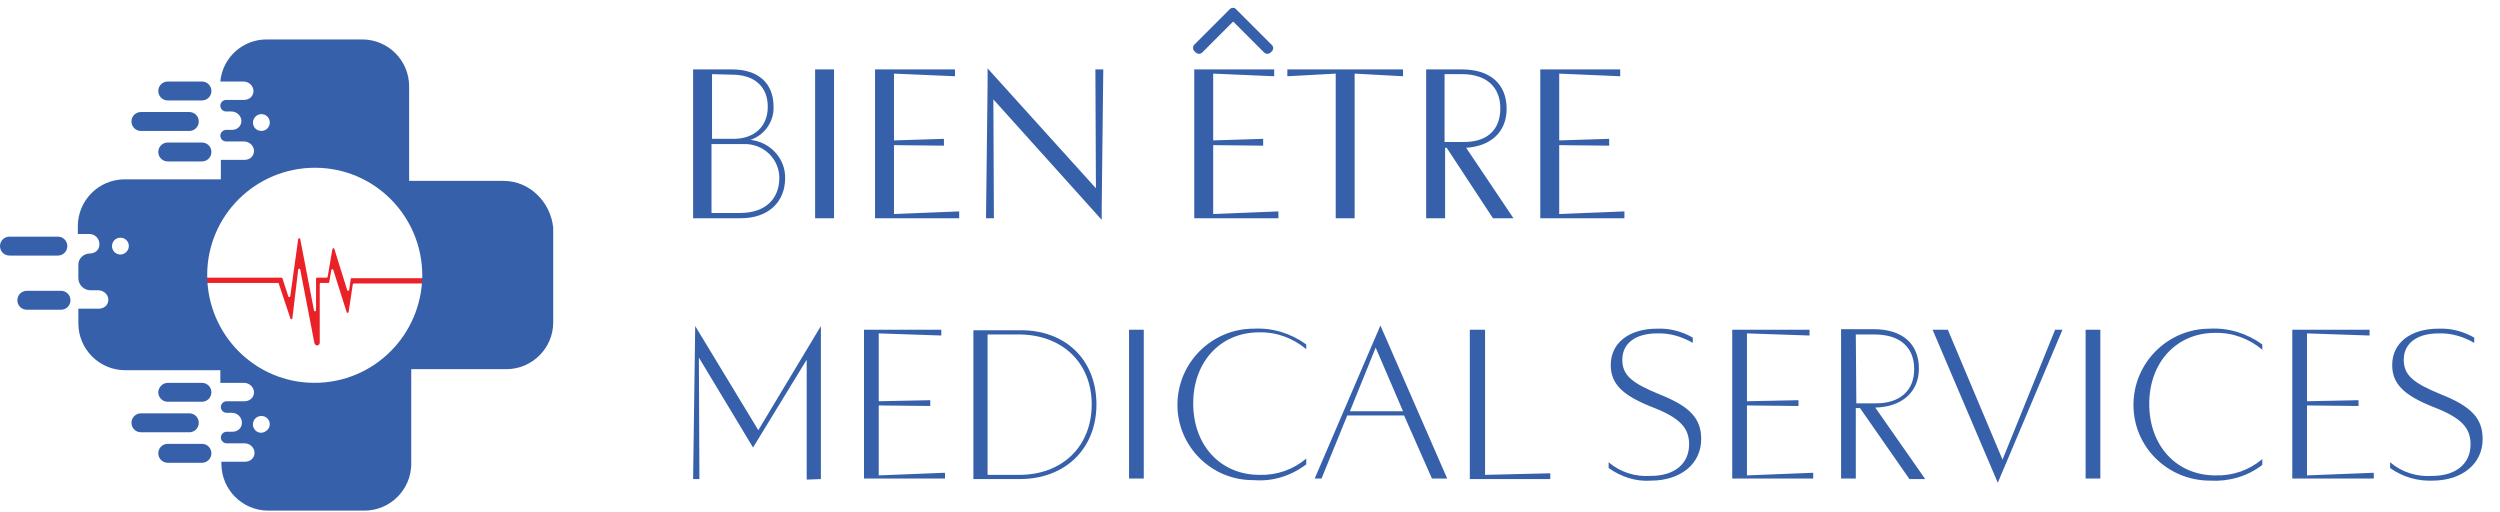
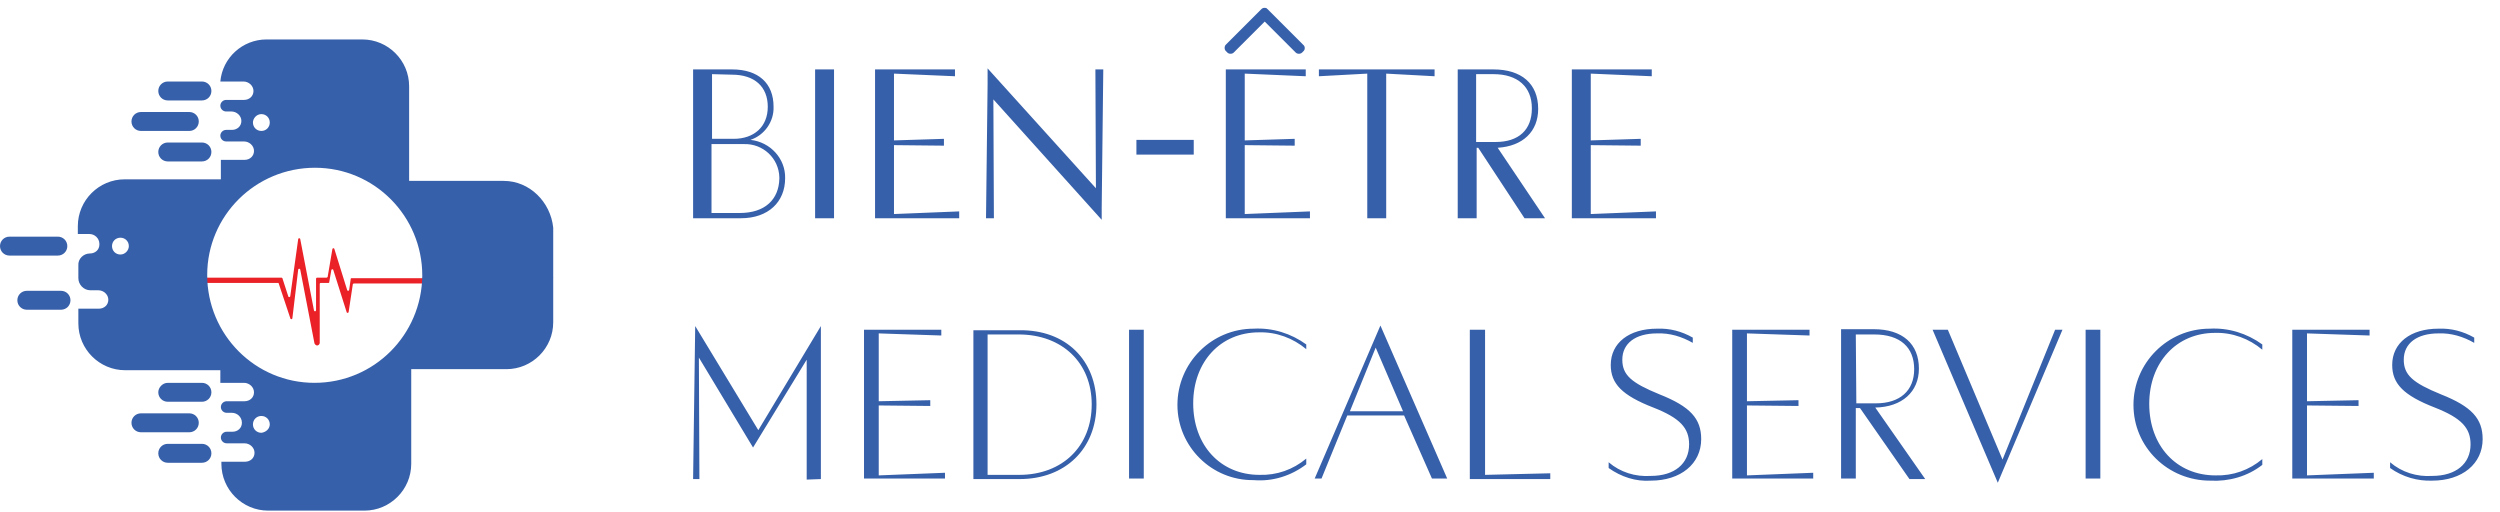
<svg xmlns="http://www.w3.org/2000/svg" version="1.1" id="Layer_1" x="0px" y="0px" viewBox="0 0 475.4 97.3" style="enable-background:new 0 0 475.4 97.3;" xml:space="preserve">
  <style type="text/css">
	.st0{fill:#3760AA;}
	.st1{fill:#EA2127;}
</style>
-   <path class="st0" d="M462.5,91.4c5.7,0,9.6-3.2,9.6-7.9c0-3.9-2.1-6.2-7.9-8.5c-5.4-2.2-7.1-3.7-7.1-6.6c0-3.1,2.5-5,6.6-5  c2.4-0.1,4.7,0.6,6.8,1.8v-1c-2.1-1.2-4.4-1.8-6.8-1.7c-5.3,0-8.8,2.7-8.8,6.9c0,3.6,2.2,5.8,8.1,8.1c5.1,2,6.8,3.9,6.8,7  c0,3.7-2.8,6-7.3,6c-2.9,0.2-5.8-0.7-8-2.6V89C456.9,90.7,459.7,91.5,462.5,91.4 M438.7,90.4V77.1l9.8,0.1v-1.1l-9.8,0.2V63.4  l11.9,0.4v-1.1h-14.7V91h15.5v-1.1L438.7,90.4z M420.3,91.4c3.5,0.2,7.1-0.8,9.9-3v-1.1c-2.5,2.1-5.6,3.2-8.9,3.1  c-7.4,0-12.6-5.6-12.6-13.6c0-7.9,5.2-13.5,12.5-13.5c3.3-0.1,6.5,1.1,9,3.2v-1c-2.9-2.1-6.4-3.2-10-3c-8,0-14.5,6.5-14.5,14.5  S412.2,91.4,420.3,91.4L420.3,91.4L420.3,91.4 M399.4,62.7h-2.8V91h2.8V62.7z M379.9,91.8l12.3-29.1h-1.4l-10,24.7l-10.4-24.7h-2.9  L379.9,91.8z M352.9,63.6h3.5c5,0,7.6,2.5,7.6,6.6s-2.7,6.5-7.3,6.5H353L352.9,63.6z M363.1,91.1h3l-9.5-13.6c5.1-0.1,8.3-3,8.3-7.4  c0-4.7-3.1-7.5-8.6-7.5h-6.2V91h2.8V77.6h0.8L363.1,91.1z M332.2,90.4V77.1l9.8,0.1v-1.1l-9.8,0.2V63.4l11.9,0.4v-1.1h-14.7V91h15.4  v-1.1L332.2,90.4z M313.9,91.4c5.7,0,9.6-3.2,9.6-7.9c0-3.9-2.1-6.2-7.9-8.5c-5.4-2.2-7.1-3.7-7.1-6.6c0-3.1,2.5-5,6.6-5  c2.4-0.1,4.7,0.6,6.8,1.8v-1c-2.1-1.2-4.4-1.8-6.8-1.7c-5.3,0-8.8,2.7-8.8,6.9c0,3.6,2.2,5.8,8.1,8.1c5.1,2,6.8,3.9,6.8,7  c0,3.7-2.8,6-7.3,6c-2.9,0.2-5.8-0.7-8-2.6V89C308.3,90.7,311.1,91.6,313.9,91.4 M282.4,90.3V62.7h-2.9v28.4h15.3V90L282.4,90.3z   M256.7,78.2l4.9-12.1l5.2,12.1H256.7z M272.3,91h2.9l-12.7-29.1L250,91h1.3l4.9-12H267L272.3,91z M238.4,91.3c3.6,0.3,7.1-0.8,10-3  v-1.1c-2.5,2.1-5.6,3.2-8.9,3.1c-7.4,0-12.6-5.6-12.6-13.6c0-7.9,5.2-13.5,12.5-13.5c3.3-0.1,6.5,1.1,9,3.2v-0.9  c-2.9-2.1-6.4-3.2-10-3c-8,0-14.5,6.5-14.5,14.5C223.9,84.9,230.4,91.4,238.4,91.3L238.4,91.3 M217.5,62.7h-2.8V91h2.8V62.7z   M193.8,90.3h-6V63.6h5.9c8.3,0,13.9,5.4,13.9,13.3S202.1,90.3,193.8,90.3 M193.9,62.8h-8.8v28.3h8.8c8.7,0,14.6-5.8,14.6-14.2  S202.7,62.7,193.9,62.8 M167.1,90.4V77.1l9.8,0.1v-1.1l-9.8,0.2V63.4l11.9,0.4v-1.1h-14.7V91h15.4v-1.1L167.1,90.4z M156.1,91.1V62  l-11.9,19.8l-12-19.8l-0.4,29.1h1.2L132.9,68l10.3,17.1l10.2-16.7v22.8L156.1,91.1z M296.5,40.7V27.6l9.5,0.1v-1.3l-9.5,0.3V14  l11.6,0.5v-1.3h-15.2v28.3h16v-1.3L296.5,40.7z M278,14.1c4.6,0,7.3,2.4,7.3,6.5s-2.5,6.4-6.9,6.4h-3.7V14.1H278z M283.9,41.5h3.9  l-9-13.4c4.8-0.3,7.7-3.1,7.7-7.4c0-4.8-3.2-7.5-8.5-7.5h-6.8v28.3h3.6V28.1h0.3L283.9,41.5z M266.8,13.2h-22v1.3L254,14v27.5h3.6  V14l9.2,0.5V13.2z M230.7,40.7V27.6l9.5,0.1v-1.3l-9.5,0.3V14l11.6,0.5v-1.3h-15.2v28.3h16v-1.3L230.7,40.7z M208.3,13.2l0.1,22.6  L187.8,13v3.1l-0.3,25.4h1.5l-0.1-22.6l20.6,22.9v-2.3l0.3-26.3L208.3,13.2z M170,40.7V27.6l9.5,0.1v-1.3l-9.5,0.3V14l11.6,0.5v-1.3  h-15.2v28.3h16v-1.3L170,40.7z M158.6,13.2H155v28.3h3.6V13.2z M140.7,40.5h-5.4V27.4h6.2c3.6-0.1,6.6,2.7,6.7,6.3  c0,0.1,0,0.2,0,0.3C148.1,37.9,145.5,40.5,140.7,40.5 M139.2,14.2c4.3,0,6.8,2.3,6.8,6.1s-2.6,6.1-6.5,6.1h-4.1V14.1L139.2,14.2z   M142.7,26.6c2.7-0.9,4.5-3.5,4.4-6.3c0-4.5-2.9-7.1-7.9-7.1h-7.4v28.3h9.1c5.2,0,8.4-3.1,8.4-7.6C149.4,30.2,146.5,27,142.7,26.6" />
+   <path class="st0" d="M462.5,91.4c5.7,0,9.6-3.2,9.6-7.9c0-3.9-2.1-6.2-7.9-8.5c-5.4-2.2-7.1-3.7-7.1-6.6c0-3.1,2.5-5,6.6-5  c2.4-0.1,4.7,0.6,6.8,1.8v-1c-2.1-1.2-4.4-1.8-6.8-1.7c-5.3,0-8.8,2.7-8.8,6.9c0,3.6,2.2,5.8,8.1,8.1c5.1,2,6.8,3.9,6.8,7  c0,3.7-2.8,6-7.3,6c-2.9,0.2-5.8-0.7-8-2.6V89C456.9,90.7,459.7,91.5,462.5,91.4 M438.7,90.4V77.1l9.8,0.1v-1.1l-9.8,0.2V63.4  l11.9,0.4v-1.1h-14.7V91h15.5v-1.1L438.7,90.4z M420.3,91.4c3.5,0.2,7.1-0.8,9.9-3v-1.1c-2.5,2.1-5.6,3.2-8.9,3.1  c-7.4,0-12.6-5.6-12.6-13.6c0-7.9,5.2-13.5,12.5-13.5c3.3-0.1,6.5,1.1,9,3.2v-1c-2.9-2.1-6.4-3.2-10-3c-8,0-14.5,6.5-14.5,14.5  S412.2,91.4,420.3,91.4L420.3,91.4L420.3,91.4 M399.4,62.7h-2.8V91h2.8V62.7z M379.9,91.8l12.3-29.1h-1.4l-10,24.7l-10.4-24.7h-2.9  L379.9,91.8z M352.9,63.6h3.5c5,0,7.6,2.5,7.6,6.6s-2.7,6.5-7.3,6.5H353L352.9,63.6z M363.1,91.1h3l-9.5-13.6c5.1-0.1,8.3-3,8.3-7.4  c0-4.7-3.1-7.5-8.6-7.5h-6.2V91h2.8V77.6h0.8L363.1,91.1z M332.2,90.4V77.1l9.8,0.1v-1.1l-9.8,0.2V63.4l11.9,0.4v-1.1h-14.7V91h15.4  v-1.1L332.2,90.4z M313.9,91.4c5.7,0,9.6-3.2,9.6-7.9c0-3.9-2.1-6.2-7.9-8.5c-5.4-2.2-7.1-3.7-7.1-6.6c0-3.1,2.5-5,6.6-5  c2.4-0.1,4.7,0.6,6.8,1.8v-1c-2.1-1.2-4.4-1.8-6.8-1.7c-5.3,0-8.8,2.7-8.8,6.9c0,3.6,2.2,5.8,8.1,8.1c5.1,2,6.8,3.9,6.8,7  c0,3.7-2.8,6-7.3,6c-2.9,0.2-5.8-0.7-8-2.6V89C308.3,90.7,311.1,91.6,313.9,91.4 M282.4,90.3V62.7h-2.9v28.4h15.3V90L282.4,90.3z   M256.7,78.2l4.9-12.1l5.2,12.1H256.7z M272.3,91h2.9l-12.7-29.1L250,91h1.3l4.9-12H267L272.3,91z M238.4,91.3c3.6,0.3,7.1-0.8,10-3  v-1.1c-2.5,2.1-5.6,3.2-8.9,3.1c-7.4,0-12.6-5.6-12.6-13.6c0-7.9,5.2-13.5,12.5-13.5c3.3-0.1,6.5,1.1,9,3.2v-0.9  c-2.9-2.1-6.4-3.2-10-3c-8,0-14.5,6.5-14.5,14.5C223.9,84.9,230.4,91.4,238.4,91.3L238.4,91.3 M217.5,62.7h-2.8V91h2.8V62.7z   M193.8,90.3h-6V63.6h5.9c8.3,0,13.9,5.4,13.9,13.3S202.1,90.3,193.8,90.3 M193.9,62.8h-8.8v28.3h8.8c8.7,0,14.6-5.8,14.6-14.2  S202.7,62.7,193.9,62.8 M167.1,90.4V77.1l9.8,0.1v-1.1l-9.8,0.2V63.4l11.9,0.4v-1.1h-14.7V91h15.4v-1.1L167.1,90.4z M156.1,91.1V62  l-11.9,19.8l-12-19.8l-0.4,29.1h1.2L132.9,68l10.3,17.1l10.2-16.7v22.8L156.1,91.1z M302.5,40.7V27.6l9.5,0.1v-1.3l-9.5,0.3V14  l11.6,0.5v-1.3h-15.2v28.3h16v-1.3L302.5,40.7z M284,14.1c4.6,0,7.3,2.4,7.3,6.5s-2.5,6.4-6.9,6.4h-3.7V14.1H284z M289.9,41.5h3.9  l-9-13.4c4.8-0.3,7.7-3.1,7.7-7.4c0-4.8-3.2-7.5-8.5-7.5h-6.8v28.3h3.6V28.1h0.3L289.9,41.5z M272.8,13.2h-22v1.3L260,14v27.5h3.6  V14l9.2,0.5V13.2z M236.7,40.7V27.6l9.5,0.1v-1.3l-9.5,0.3V14l11.6,0.5v-1.3h-15.2v28.3h16v-1.3L236.7,40.7z M208.3,13.2l0.1,22.6  L187.8,13v3.1l-0.3,25.4h1.5l-0.1-22.6l20.6,22.9v-2.3l0.3-26.3L208.3,13.2z M170,40.7V27.6l9.5,0.1v-1.3l-9.5,0.3V14l11.6,0.5v-1.3  h-15.2v28.3h16v-1.3L170,40.7z M158.6,13.2H155v28.3h3.6V13.2z M140.7,40.5h-5.4V27.4h6.2c3.6-0.1,6.6,2.7,6.7,6.3  c0,0.1,0,0.2,0,0.3C148.1,37.9,145.5,40.5,140.7,40.5 M139.2,14.2c4.3,0,6.8,2.3,6.8,6.1s-2.6,6.1-6.5,6.1h-4.1V14.1L139.2,14.2z   M142.7,26.6c2.7-0.9,4.5-3.5,4.4-6.3c0-4.5-2.9-7.1-7.9-7.1h-7.4v28.3h9.1c5.2,0,8.4-3.1,8.4-7.6C149.4,30.2,146.5,27,142.7,26.6" />
  <path class="st1" d="M104.6,53.1v0.6c0,0.1-0.1,0.2-0.2,0.2l0,0h-5c-0.1,0-0.1-0.1-0.2-0.1l-0.3-2.1c0-0.1-0.1-0.2-0.2-0.2  s-0.2,0.1-0.2,0.2l-2.4,7.7c0,0.1-0.1,0.2-0.2,0.2s-0.2-0.1-0.2-0.2l-0.9-5.3c0-0.1-0.1-0.1-0.2-0.1h-1.8c-0.1,0-0.2-0.1-0.2-0.2  l0,0l0,0v-6c0-0.1-0.1-0.2-0.2-0.2s-0.2,0.1-0.2,0.2l-2.6,13.5c0,0.1-0.1,0.2-0.2,0.2s-0.2-0.1-0.2-0.2L88,50.4  c0-0.1-0.1-0.2-0.2-0.2s-0.2,0.1-0.2,0.2l-1.1,3.4c0,0.1-0.1,0.1-0.2,0.1h-19c-0.1,0-0.1,0.1-0.2,0.1l-0.8,5.3  c0,0.1-0.1,0.2-0.2,0.2s-0.2-0.1-0.2-0.2l-2.5-7.9c0-0.1-0.1-0.2-0.2-0.2c-0.1,0-0.2,0.1-0.2,0.2l-0.4,2.3c0,0.1-0.1,0.1-0.2,0.1H61  c-0.1,0-0.2,0.1-0.2,0.2l0,0l0,0v11.2c0,0.3-0.3,0.5-0.5,0.5s-0.4-0.2-0.5-0.4l-2.7-14c0-0.1-0.1-0.2-0.2-0.2  c-0.1,0-0.2,0.1-0.2,0.2l-1.1,9.2c0,0.1-0.1,0.2-0.2,0.2c-0.1,0-0.2-0.1-0.2-0.2L53,53.9c0-0.1-0.1-0.1-0.2-0.1H35.2  c-0.1,0-0.2-0.1-0.2-0.2l0,0l0,0V53c0-0.1,0.1-0.2,0.2-0.2l0,0h18.3c0.1,0,0.1,0,0.2,0.1l1.1,3.4c0,0.1,0.1,0.2,0.2,0.2  c0.1,0,0.2-0.1,0.2-0.2l1.5-10.8c0-0.1,0.1-0.2,0.2-0.2c0.1,0,0.2,0.1,0.2,0.2L59.7,59c0,0.1,0.1,0.2,0.2,0.2c0.1,0,0.2-0.1,0.2-0.2  v-6c0-0.1,0.1-0.2,0.2-0.2l0,0h1.8c0.1,0,0.1-0.1,0.2-0.1l0.9-5.3c0-0.1,0.1-0.2,0.2-0.2c0.1,0,0.2,0.1,0.2,0.2l2.4,7.7  c0,0.1,0.1,0.2,0.2,0.2s0.2-0.1,0.2-0.2l0.3-2.1c0-0.1,0.1-0.1,0.2-0.1h19.2c0.1,0,0.1,0,0.2-0.1l2.2-6.6c0-0.1,0.1-0.2,0.2-0.2  s0.2,0.1,0.2,0.2l1.3,9.2c0,0.1,0.1,0.2,0.2,0.2s0.2-0.1,0.2-0.2l2.7-14c0.1-0.3,0.4-0.4,0.6-0.4c0.2,0.1,0.4,0.2,0.4,0.5v11.1  c0,0.1,0.1,0.2,0.2,0.2l0,0h1.7c0.1,0,0.1,0.1,0.2,0.1l0.4,2.3c0,0.1,0.1,0.2,0.2,0.2s0.2-0.1,0.2-0.2l2.5-7.9  c0-0.1,0.1-0.2,0.2-0.2s0.2,0.1,0.2,0.2l0.8,5.3c0,0.1,0.1,0.1,0.2,0.1h4.2C104.5,52.8,104.6,52.9,104.6,53.1  C104.6,53,104.6,53,104.6,53.1L104.6,53.1z" />
  <path class="st0" d="M95.8,34.4h-18v-18c0-4.9-4-8.9-8.9-8.9l0,0H50.7c-4.6,0-8.4,3.5-8.8,8h4.4c1,0,1.9,0.8,1.9,1.8l0,0l0,0  c0,1-0.8,1.7-1.8,1.7H43c-0.6,0-1.1,0.5-1.1,1.1s0.5,1.1,1.1,1.1h1c1,0,1.9,0.8,1.9,1.8l0,0l0,0c0,1-0.8,1.7-1.8,1.7H43  c-0.6,0-1.1,0.5-1.1,1.1s0.5,1.1,1.1,1.1h3.4c1,0,1.9,0.8,1.9,1.8l0,0l0,0c0,1-0.8,1.7-1.8,1.7H42v3.7H23.7c-4.9,0-8.9,4-8.9,8.9  v1.5H17c1,0,1.9,0.8,1.9,1.9c0,0,0,0,0,0.1c0,1-0.8,1.7-1.8,1.7c-1.2,0-2.3,1-2.2,2.3v2.4c0,1.2,1,2.3,2.3,2.3l0,0h1.5  c1,0,1.9,0.8,1.9,1.8l0,0l0,0c0,1-0.8,1.7-1.8,1.7h-3.9v2.8c0,4.9,4,8.9,8.9,8.9l0,0h18.1v2.4h4.5c1,0,1.9,0.8,1.9,1.8l0,0l0,0  c0,1-0.8,1.7-1.8,1.7h-3.4c-0.6,0-1.1,0.5-1.1,1.1s0.5,1.1,1.1,1.1h1c1,0,1.9,0.8,1.9,1.9l0,0c0,1-0.8,1.7-1.8,1.7h-1.1  c-0.6,0-1.1,0.5-1.1,1.1s0.5,1.1,1.1,1.1h3.4c1,0,1.9,0.8,1.9,1.8l0,0l0,0c0,1-0.8,1.7-1.8,1.7h-4.5v0.4c0,4.9,4,8.9,8.9,8.9h18.3  c4.9,0,8.9-4,8.9-8.9v-18h18.1c4.9,0,8.9-4,8.9-8.9v-18C104.7,38.4,100.7,34.4,95.8,34.4z M49.7,21.7c0.9,0,1.6,0.7,1.6,1.6  c0,0.9-0.7,1.6-1.6,1.6c-0.9,0-1.6-0.7-1.6-1.6l0,0l0,0C48.1,22.5,48.8,21.7,49.7,21.7z M22.9,48.4c-0.9,0-1.6-0.7-1.6-1.6  c0-0.9,0.7-1.6,1.6-1.6s1.6,0.7,1.6,1.6C24.5,47.6,23.8,48.4,22.9,48.4L22.9,48.4z M49.7,82.3c-0.9,0-1.6-0.7-1.6-1.6  s0.7-1.6,1.6-1.6c0.9,0,1.6,0.7,1.6,1.6C51.3,81.5,50.6,82.2,49.7,82.3L49.7,82.3z M59.8,72.8c-11.3,0-20.4-9.2-20.4-20.5  s9.2-20.4,20.5-20.4s20.4,9.2,20.4,20.5C80.2,63.7,71.1,72.8,59.8,72.8L59.8,72.8z" />
  <path class="st0" d="M31.9,15.5h6.5c1,0,1.8,0.8,1.8,1.8l0,0c0,1-0.8,1.8-1.8,1.8h-6.5c-1,0-1.8-0.8-1.8-1.8l0,0  C30.1,16.3,30.9,15.5,31.9,15.5z" />
  <path class="st0" d="M26.8,21.3H36c1,0,1.8,0.8,1.8,1.8l0,0c0,1-0.8,1.8-1.8,1.8h-9.2c-1,0-1.8-0.8-1.8-1.8l0,0  C25,22.1,25.8,21.3,26.8,21.3z" />
  <path class="st0" d="M31.9,27.1h6.5c1,0,1.8,0.8,1.8,1.8l0,0c0,1-0.8,1.8-1.8,1.8h-6.5c-1,0-1.8-0.8-1.8-1.8l0,0  C30.1,27.9,30.9,27.1,31.9,27.1z" />
  <path class="st0" d="M1.8,45H11c1,0,1.8,0.8,1.8,1.8l0,0c0,1-0.8,1.8-1.8,1.8H1.8c-1,0-1.8-0.8-1.8-1.8l0,0C0,45.8,0.8,45,1.8,45z" />
  <path class="st0" d="M5.1,55.3h6.5c1,0,1.8,0.8,1.8,1.8l0,0c0,1-0.8,1.8-1.8,1.8H5.1c-1,0-1.8-0.8-1.8-1.8l0,0  C3.3,56.1,4.1,55.3,5.1,55.3z" />
  <path class="st0" d="M31.9,72.8h6.5c1,0,1.8,0.8,1.8,1.8l0,0c0,1-0.8,1.8-1.8,1.8h-6.5c-1,0-1.8-0.8-1.8-1.8l0,0  C30.1,73.7,30.9,72.8,31.9,72.8z" />
  <path class="st0" d="M26.8,78.6H36c1,0,1.8,0.8,1.8,1.8l0,0c0,1-0.8,1.8-1.8,1.8h-9.2c-1,0-1.8-0.8-1.8-1.8l0,0  C25,79.4,25.8,78.6,26.8,78.6z" />
  <path class="st0" d="M31.9,84.4h6.5c1,0,1.8,0.8,1.8,1.8l0,0c0,1-0.8,1.8-1.8,1.8h-6.5c-1,0-1.8-0.8-1.8-1.8l0,0  C30.1,85.2,30.9,84.4,31.9,84.4z" />
-   <path class="st0" d="M241.9,9.7l-0.3,0.3c-0.3,0.3-0.9,0.3-1.2,0l-5.9-5.9l-5.9,5.9c-0.3,0.3-0.9,0.3-1.2,0l-0.3-0.3  c-0.3-0.3-0.3-0.9,0-1.2l6.3-6.3l0.5-0.5c0.1-0.1,0.3-0.2,0.4-0.2c0.1,0,0.2,0,0.3,0c0.2,0,0.3,0.1,0.4,0.2l6.8,6.8  C242.2,8.8,242.2,9.4,241.9,9.7z" />
+   <path class="st0" d="M247.9,9.7l-0.3,0.3c-0.3,0.3-0.9,0.3-1.2,0l-5.9-5.9l-5.9,5.9c-0.3,0.3-0.9,0.3-1.2,0l-0.3-0.3  c-0.3-0.3-0.3-0.9,0-1.2l6.3-6.3l0.5-0.5c0.1-0.1,0.3-0.2,0.4-0.2c0.1,0,0.2,0,0.3,0c0.2,0,0.3,0.1,0.4,0.2l6.8,6.8  C248.2,8.8,248.2,9.4,247.9,9.7z" />
+   <rect x="216.1" y="26.6" class="st0" width="10.9" height="2.8" />
</svg>
